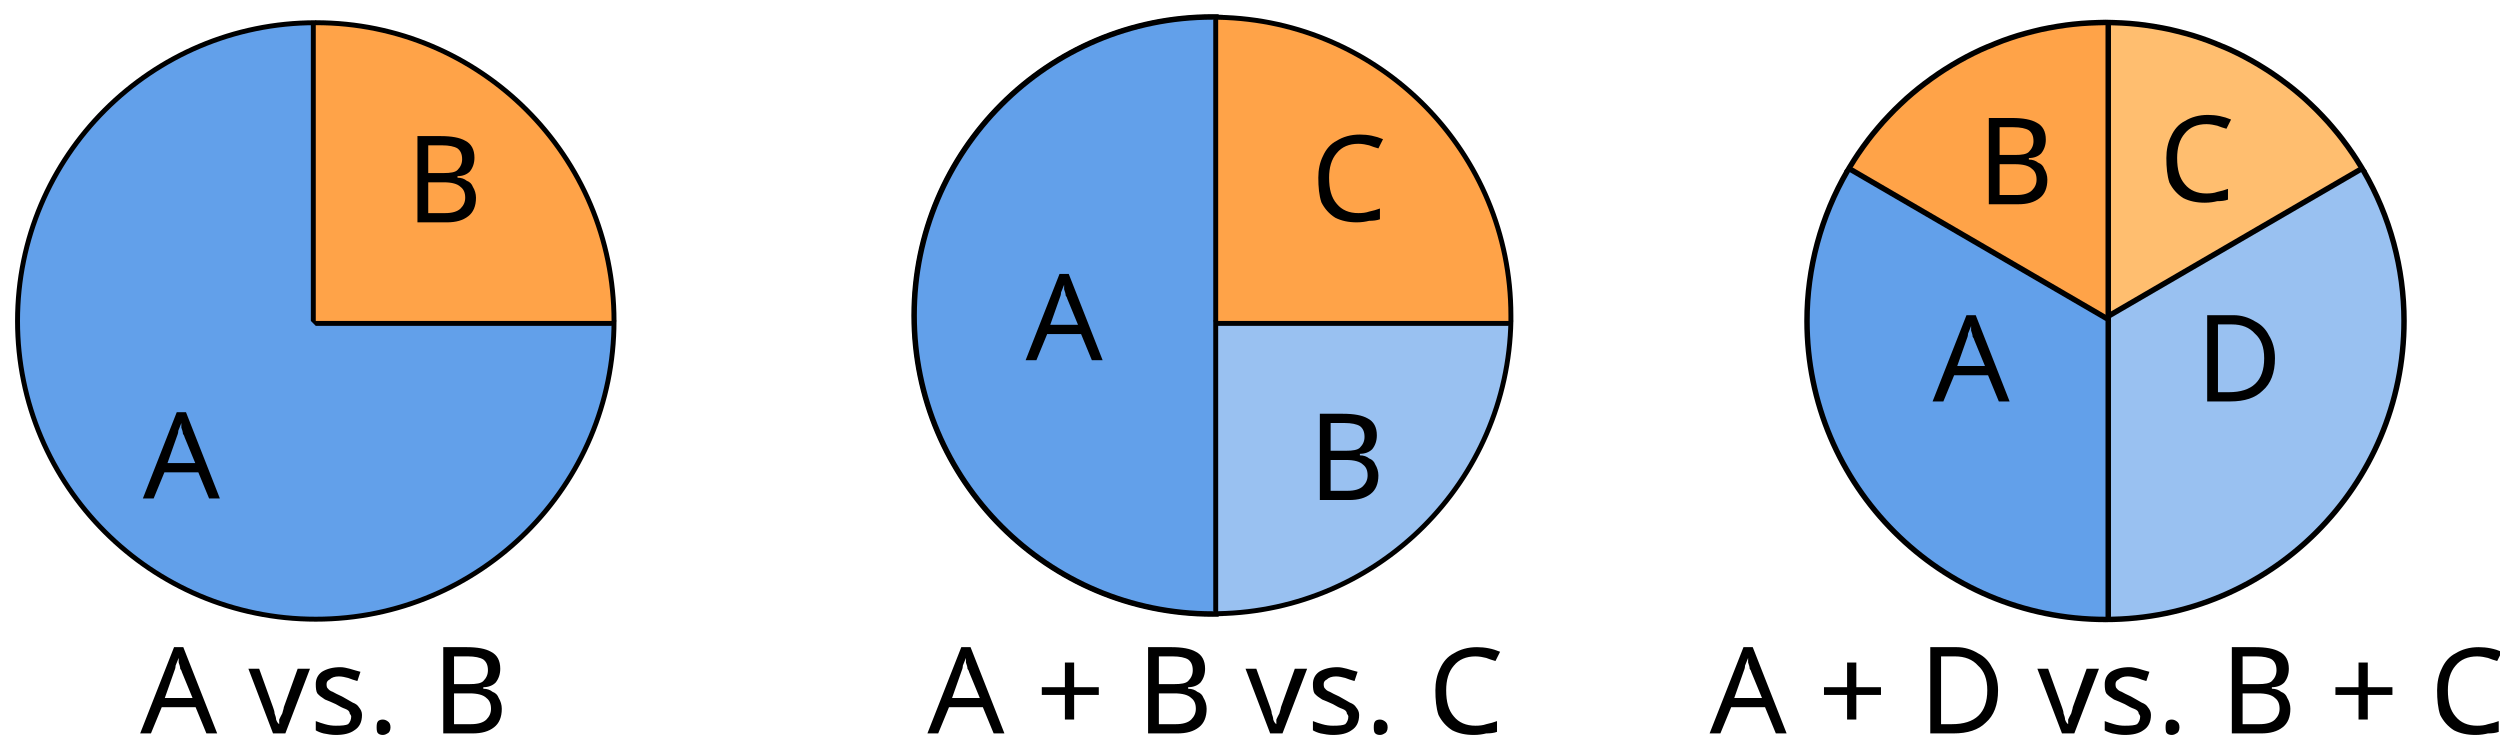
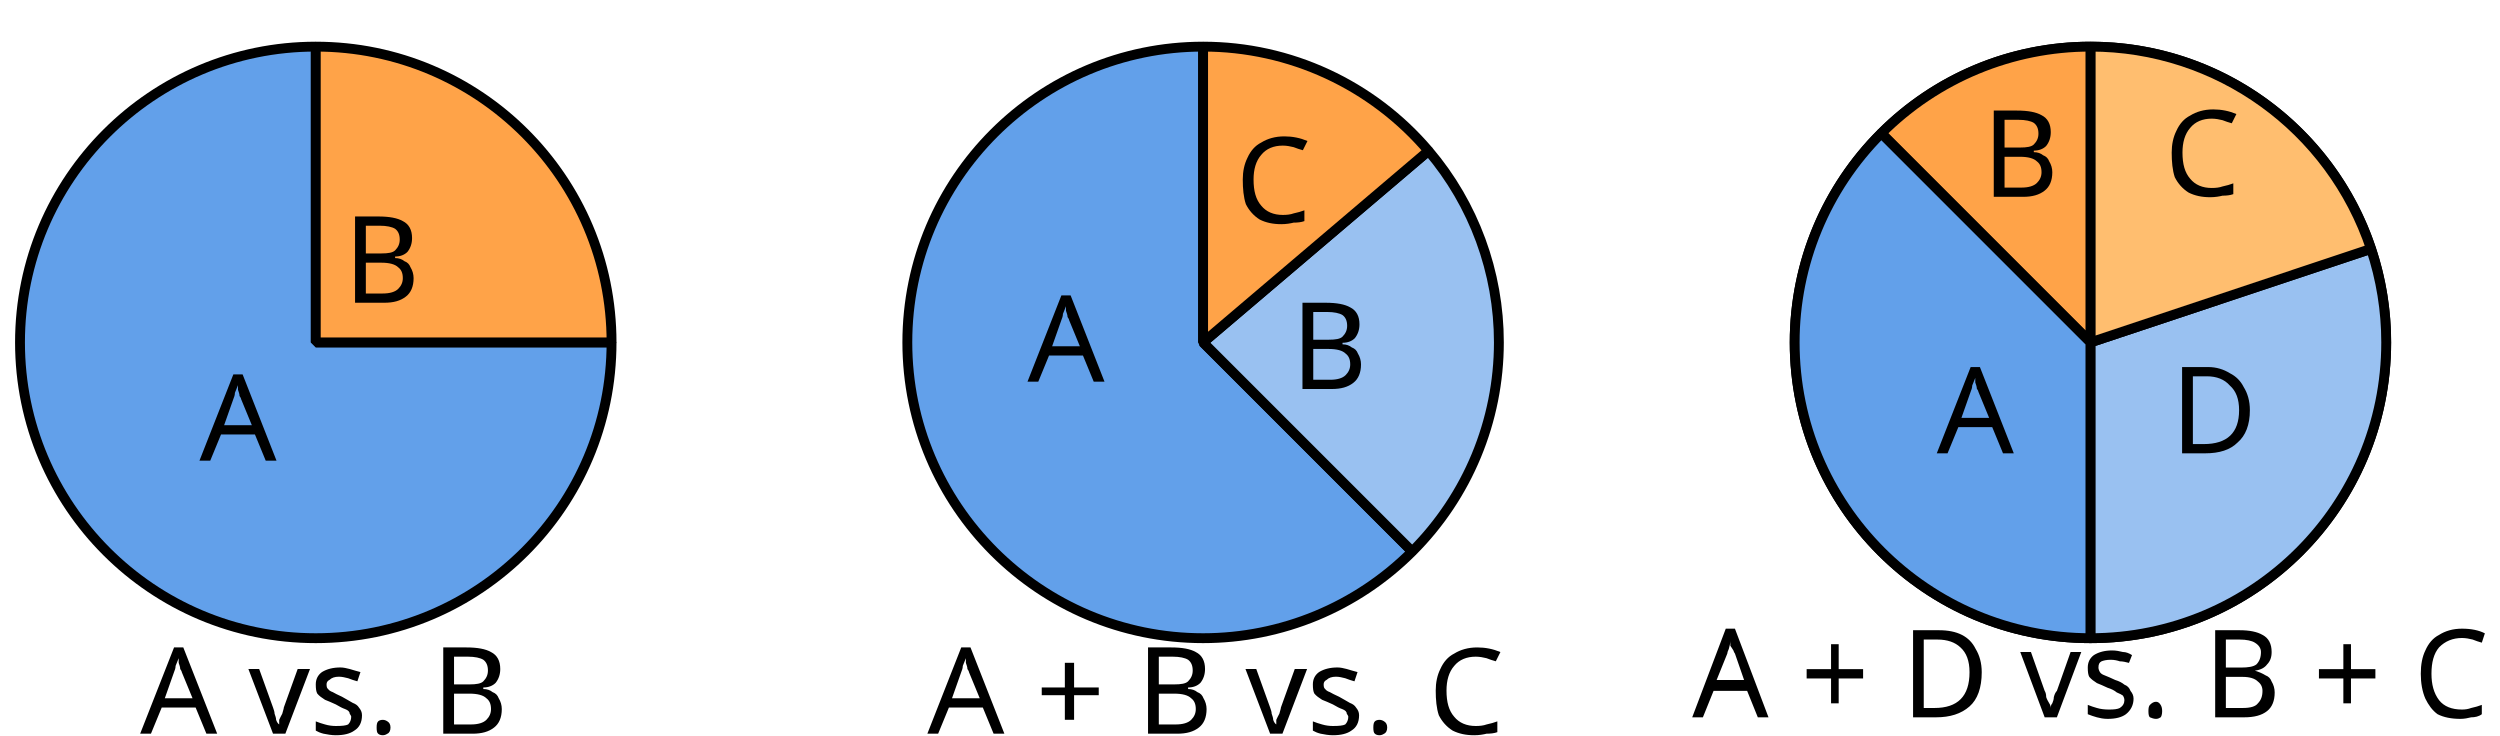
<svg xmlns="http://www.w3.org/2000/svg" width="6.339in" height="1.864in" viewBox="0 0 25.357 7.455" version="1.1" id="svg658" xml:space="preserve">
  <defs id="defs655" />
  <g id="layer1" style="display:inline" transform="translate(-6.797131,-1.527656)">
    <path d="M 0,0" id="path1721" style="fill:#ffa348" class="UnoptimicedTransforms" transform="translate(21.85206,8.982335)" />
    <path d="M 0,0" id="path1709" class="UnoptimicedTransforms" style="fill:#99c1f1" transform="translate(22.8017,8.982335)" />
    <text xml:space="preserve" style="font-size:1.222px;font-family:'Atkinson Hyperlegible';-inkscape-font-specification:'Atkinson Hyperlegible, Normal';fill:#000000;fill-opacity:0;fill-rule:nonzero;stroke:#000000;stroke-width:0.111;stroke-linecap:round;stroke-linejoin:bevel;paint-order:markers stroke fill" x="2.8" y="6" id="text2063" class="UnoptimicedTransforms">
      <tspan id="tspan2061" style="stroke-width:0.111" x="2.8" y="6" />
    </text>
    <path d="M 0,0" id="path3288" class="UnoptimicedTransforms" transform="translate(6.797131,8.982335)" />
-     <g id="g3730" transform="translate(6,-0.2176651)">
-       <g id="g3626">
-         <g id="g3593" transform="translate(-0.2)">
-           <path style="opacity:1;fill:#62a0ea;fill-opacity:1;fill-rule:nonzero;stroke:#000000;stroke-width:0.1;stroke-linecap:round;stroke-linejoin:bevel;stroke-dasharray:none;paint-order:markers stroke fill" d="m 4.2,2 a 3,3 0 0 0 -3,3 A 3,3 0 0 0 4.2,8 3,3 0 0 0 7.2,5 h -3 z" id="path3088" />
-           <path id="path3142" style="fill:#ffa348;fill-opacity:1;fill-rule:evenodd;stroke:#000000;stroke-width:0.1;stroke-linecap:round;stroke-linejoin:bevel;stroke-dasharray:none;paint-order:markers stroke fill" d="m 12,2 v 3 h 3 A 3,3 0 0 0 12,2 Z" class="UnoptimicedTransforms" transform="translate(-7.8)" />
-         </g>
-         <text xml:space="preserve" style="font-size:1.222px;font-family:'Atkinson Hyperlegible';-inkscape-font-specification:'Atkinson Hyperlegible, Normal';fill:#000000;fill-opacity:1;fill-rule:nonzero;stroke:none;stroke-width:0.111;stroke-linecap:round;stroke-linejoin:bevel;paint-order:markers stroke fill" x="2.247" y="6.8" id="text2879">
-           <tspan id="tspan2877" style="fill:#000000;fill-opacity:1;stroke:none;stroke-width:0.111" x="2.247" y="6.8">A</tspan>
-         </text>
-         <text xml:space="preserve" style="font-size:1.222px;font-family:'Atkinson Hyperlegible';-inkscape-font-specification:'Atkinson Hyperlegible, Normal';fill:#000000;fill-opacity:1;fill-rule:nonzero;stroke:none;stroke-width:0.111;stroke-linecap:round;stroke-linejoin:bevel;paint-order:markers stroke fill" x="4.907" y="4" id="text2883">
-           <tspan id="tspan2881" style="fill:#000000;fill-opacity:1;stroke:none;stroke-width:0.111" x="4.907" y="4">B</tspan>
-         </text>
-       </g>
-       <text xml:space="preserve" style="font-size:1.222px;font-family:'Atkinson Hyperlegible';-inkscape-font-specification:'Atkinson Hyperlegible, Normal';opacity:1;fill:#99c1f1;fill-opacity:1;fill-rule:nonzero;stroke:#000000;stroke-width:0.1;stroke-linecap:round;stroke-linejoin:bevel;stroke-dasharray:none;paint-order:markers stroke fill" x="2.219" y="9.185" id="text3589">
-         <tspan id="tspan3587" style="fill:#000000;stroke:none;stroke-width:0.1" x="2.219" y="9.185">A vs. B</tspan>
-       </text>
-     </g>
-     <g id="g3749" transform="translate(8.152888,-0.2176651)">
-       <g id="g3642">
-         <path d="m 5,8.889 a 3,3 0 0 0 -0.056,-5.697e-4 3,3 0 0 0 -3,3 3,3 0 0 0 3,3 A 3,3 0 0 0 5,14.888 Z" id="path1397" style="fill:#3584e4;stroke-width:0.1;stroke-dasharray:none" transform="translate(6,-6.944336)" class="UnoptimicedTransforms" />
-         <path d="m 11,1.945 a 3,3 0 0 0 -0.056,-5.697e-4 3,3 0 0 0 -3,3 3,3 0 0 0 3,3 A 3,3 0 0 0 11,7.944 Z" id="path3165" class="UnoptimicedTransforms" style="fill:#62a0ea;stroke:#000000;stroke-width:0.1;stroke-dasharray:none" />
-         <path d="M 7.944,11.944 H 5 v 2.944 a 3,3 0 0 0 2.944,-2.944 z" id="path1393" class="UnoptimicedTransforms" style="fill:#62a0ea" transform="translate(6,-6.944336)" />
-         <path d="m 5,8.889 v 3.055 h 2.944 a 3,3 0 0 0 6.51e-4,-0.056 A 3,3 0 0 0 5,8.889 Z" id="path1385" style="fill:#ffa348;fill-opacity:1" transform="translate(6,-6.944336)" class="UnoptimicedTransforms" />
-         <g id="g3602" transform="translate(0,-0.055664)">
-           <path style="fill:#62a0ea;fill-opacity:1;fill-rule:evenodd;stroke:#000000;stroke-width:0.112;stroke-linecap:round;stroke-linejoin:bevel;stroke-dasharray:none;paint-order:markers stroke fill" d="m 5,8.945 a 3,3 0 0 0 -0.056,-5.697e-4 3,3 0 0 0 -3,3 3,3 0 0 0 3,3 A 3,3 0 0 0 5,14.944 Z" transform="translate(6,-6.944336)" id="circle1319" class="UnoptimicedTransforms" />
-           <path id="path1375" style="fill:#99c1f1;fill-opacity:1;fill-rule:evenodd;stroke:#000000;stroke-width:0.1;stroke-linecap:round;stroke-linejoin:bevel;stroke-dasharray:none;paint-order:markers stroke fill" d="M 7.944,12 H 5 v 2.944 A 3,3 0 0 0 7.944,12 Z" transform="translate(6,-6.944336)" class="UnoptimicedTransforms" />
-           <path id="path1380" style="fill:#ffa348;fill-opacity:1;fill-rule:evenodd;stroke:#000000;stroke-width:0.1;stroke-linecap:round;stroke-linejoin:bevel;stroke-dasharray:none;paint-order:markers stroke fill" d="M 5,8.945 V 12 H 7.944 A 3,3 0 0 0 7.944,11.944 3,3 0 0 0 5,8.945 Z" transform="translate(6,-6.944336)" class="UnoptimicedTransforms" />
-         </g>
-         <text xml:space="preserve" style="font-size:1.222px;font-family:'Atkinson Hyperlegible';-inkscape-font-specification:'Atkinson Hyperlegible, Normal';fill:#000000;fill-opacity:1;fill-rule:nonzero;stroke:none;stroke-width:0.111;stroke-linecap:round;stroke-linejoin:bevel;paint-order:markers stroke fill" x="9.047" y="5.4" id="text2937">
-           <tspan id="tspan2935" style="fill:#000000;fill-opacity:1;stroke:none;stroke-width:0.111" x="9.047" y="5.4">A</tspan>
-         </text>
-         <text xml:space="preserve" style="font-size:1.222px;font-family:'Atkinson Hyperlegible';-inkscape-font-specification:'Atkinson Hyperlegible, Normal';fill:#000000;fill-opacity:1;fill-rule:nonzero;stroke:none;stroke-width:0.111;stroke-linecap:round;stroke-linejoin:bevel;paint-order:markers stroke fill" x="11.907" y="6.816" id="text2941">
-           <tspan id="tspan2939" style="fill:#000000;fill-opacity:1;stroke:none;stroke-width:0.111" x="11.907" y="6.816">B</tspan>
-         </text>
-         <text xml:space="preserve" style="font-size:1.222px;font-family:'Atkinson Hyperlegible';-inkscape-font-specification:'Atkinson Hyperlegible, Normal';fill:#000000;fill-opacity:1;fill-rule:nonzero;stroke:none;stroke-width:0.111;stroke-linecap:round;stroke-linejoin:bevel;paint-order:markers stroke fill" x="11.939" y="3.985" id="text2945">
-           <tspan id="tspan2943" style="stroke-width:0.111" x="11.939" y="3.985">C</tspan>
-         </text>
-       </g>
-       <text xml:space="preserve" style="font-size:1.222px;font-family:'Atkinson Hyperlegible';-inkscape-font-specification:'Atkinson Hyperlegible, Normal';opacity:1;fill:#99c1f1;fill-opacity:1;fill-rule:nonzero;stroke:#000000;stroke-width:0.1;stroke-linecap:round;stroke-linejoin:bevel;stroke-dasharray:none;paint-order:markers stroke fill" x="8.049" y="9.185" id="text3606">
-         <tspan id="tspan3604" style="fill:#000000;stroke:none;stroke-width:0.1" x="8.049" y="9.185">A + B vs. C</tspan>
-       </text>
-     </g>
-     <g id="g3768" transform="translate(10.15289,-0.2176651)">
-       <g id="g3718">
-         <g id="g3617" transform="translate(-0.2)">
-           <path style="fill:#ffbe6f;fill-opacity:1;fill-rule:evenodd;stroke:#000000;stroke-width:0.111;stroke-linecap:round;stroke-linejoin:bevel;paint-order:markers stroke fill" d="M 5,2 V 5 L 7.603,3.509 a 3,3 0 0 0 -0.031,-0.053 3,3 0 0 0 -0.002,-0.003 3,3 0 0 0 -0.041,-0.066 3,3 0 0 0 -0.003,-0.005 3,3 0 0 0 -0.042,-0.064 3,3 0 0 0 -0.003,-0.004 3,3 0 0 0 -0.044,-0.063 3,3 0 0 0 -0.002,-0.003 3,3 0 0 0 -0.047,-0.063 3,3 0 0 0 -0.001,-0.002 3,3 0 0 0 -0.047,-0.06 3,3 0 0 0 -0.005,-0.006 3,3 0 0 0 -0.049,-0.059 3,3 0 0 0 -7.325e-4,-8.138e-4 3,3 0 0 0 -0.052,-0.06 3,3 0 0 0 -0.002,-0.002 3,3 0 0 0 -0.054,-0.058 3,3 0 0 0 -0.001,-0.001 3,3 0 0 0 -0.056,-0.058 3,3 0 0 0 -0.058,-0.056 3,3 0 0 0 -0.001,-0.001 3,3 0 0 0 -0.058,-0.054 3,3 0 0 0 -0.002,-0.002 3,3 0 0 0 -0.06,-0.052 3,3 0 0 0 -8.138e-4,-7.325e-4 3,3 0 0 0 -0.057,-0.047 3,3 0 0 0 -0.009,-0.007 3,3 0 0 0 -0.059,-0.046 3,3 0 0 0 -0.002,-0.001 3,3 0 0 0 -0.063,-0.047 3,3 0 0 0 -0.003,-0.002 3,3 0 0 0 -0.063,-0.044 3,3 0 0 0 -0.004,-0.003 3,3 0 0 0 -0.064,-0.042 3,3 0 0 0 -0.005,-0.003 3,3 0 0 0 -0.066,-0.041 3,3 0 0 0 -0.003,-0.002 3,3 0 0 0 -0.067,-0.039 3,3 0 0 0 -0.001,-8.138e-4 3,3 0 0 0 -0.068,-0.037 3,3 0 0 0 -0.007,-0.004 3,3 0 0 0 -0.068,-0.035 3,3 0 0 0 -0.071,-0.034 3,3 0 0 0 -0.004,-0.002 3,3 0 0 0 -0.071,-0.031 3,3 0 0 0 -0.004,-0.001 3,3 0 0 0 -0.07,-0.029 3,3 0 0 0 -0.004,-0.002 3,3 0 0 0 -0.072,-0.028 3,3 0 0 0 -0.005,-0.002 3,3 0 0 0 -0.074,-0.026 3,3 0 0 0 -0.077,-0.025 3,3 0 0 0 -0.077,-0.022 3,3 0 0 0 -0.003,-8.138e-4 3,3 0 0 0 -0.077,-0.02 3,3 0 0 0 -0.079,-0.019 3,3 0 0 0 -0.075,-0.015 3,3 0 0 0 -0.012,-0.002 3,3 0 0 0 -0.073,-0.013 3,3 0 0 0 -0.074,-0.011 3,3 0 0 0 -0.013,-0.002 3,3 0 0 0 -0.002,-3.255e-4 3,3 0 0 0 -0.067,-0.008 3,3 0 0 0 -0.01,-0.001 3,3 0 0 0 -0.074,-0.007 3,3 0 0 0 -0.001,-8.14e-5 3,3 0 0 0 -0.078,-0.005 3,3 0 0 0 -0.006,-3.255e-4 3,3 0 0 0 -0.078,-0.003 A 3,3 0 0 0 5,2 Z" id="path3263" class="UnoptimicedTransforms" transform="translate(13.2)" />
-           <path id="path3361" style="fill:#99c1f1;fill-opacity:1;fill-rule:evenodd;stroke:#000000;stroke-width:0.111;stroke-linecap:round;stroke-linejoin:bevel;paint-order:markers stroke fill" d="M 5,5 2.407,3.491 A 3,3 0 0 0 2,5 3,3 0 0 0 5,8 Z" transform="matrix(-1,0,0,1,23.2,0)" class="UnoptimicedTransforms" />
-           <path style="fill:#ffa348;fill-opacity:1;fill-rule:evenodd;stroke:#000000;stroke-width:0.111;stroke-linecap:round;stroke-linejoin:bevel;paint-order:markers stroke fill" d="M 5,2 V 5 L 7.603,3.509 a 3,3 0 0 0 -0.031,-0.053 3,3 0 0 0 -0.002,-0.003 3,3 0 0 0 -0.041,-0.066 3,3 0 0 0 -0.003,-0.005 3,3 0 0 0 -0.042,-0.064 3,3 0 0 0 -0.003,-0.004 3,3 0 0 0 -0.044,-0.063 3,3 0 0 0 -0.002,-0.003 3,3 0 0 0 -0.047,-0.063 3,3 0 0 0 -0.001,-0.002 3,3 0 0 0 -0.047,-0.06 3,3 0 0 0 -0.005,-0.006 3,3 0 0 0 -0.049,-0.059 3,3 0 0 0 -7.325e-4,-8.138e-4 3,3 0 0 0 -0.052,-0.06 3,3 0 0 0 -0.002,-0.002 3,3 0 0 0 -0.054,-0.058 3,3 0 0 0 -0.001,-0.001 3,3 0 0 0 -0.056,-0.058 3,3 0 0 0 -0.058,-0.056 3,3 0 0 0 -0.001,-0.001 3,3 0 0 0 -0.058,-0.054 3,3 0 0 0 -0.002,-0.002 3,3 0 0 0 -0.06,-0.052 3,3 0 0 0 -8.138e-4,-7.325e-4 3,3 0 0 0 -0.057,-0.047 3,3 0 0 0 -0.009,-0.007 3,3 0 0 0 -0.059,-0.046 3,3 0 0 0 -0.002,-0.001 3,3 0 0 0 -0.063,-0.047 3,3 0 0 0 -0.003,-0.002 3,3 0 0 0 -0.063,-0.044 3,3 0 0 0 -0.004,-0.003 3,3 0 0 0 -0.064,-0.042 3,3 0 0 0 -0.005,-0.003 3,3 0 0 0 -0.066,-0.041 3,3 0 0 0 -0.003,-0.002 3,3 0 0 0 -0.067,-0.039 3,3 0 0 0 -0.001,-8.138e-4 3,3 0 0 0 -0.068,-0.037 3,3 0 0 0 -0.007,-0.004 3,3 0 0 0 -0.068,-0.035 3,3 0 0 0 -0.071,-0.034 3,3 0 0 0 -0.004,-0.002 3,3 0 0 0 -0.071,-0.031 3,3 0 0 0 -0.004,-0.001 3,3 0 0 0 -0.07,-0.029 3,3 0 0 0 -0.004,-0.002 3,3 0 0 0 -0.072,-0.028 3,3 0 0 0 -0.005,-0.002 3,3 0 0 0 -0.074,-0.026 3,3 0 0 0 -0.077,-0.025 3,3 0 0 0 -0.077,-0.022 3,3 0 0 0 -0.003,-8.138e-4 3,3 0 0 0 -0.077,-0.02 3,3 0 0 0 -0.079,-0.019 3,3 0 0 0 -0.075,-0.015 3,3 0 0 0 -0.012,-0.002 3,3 0 0 0 -0.073,-0.013 3,3 0 0 0 -0.074,-0.011 3,3 0 0 0 -0.013,-0.002 3,3 0 0 0 -0.002,-3.255e-4 3,3 0 0 0 -0.067,-0.008 3,3 0 0 0 -0.01,-0.001 3,3 0 0 0 -0.074,-0.007 3,3 0 0 0 -0.001,-8.14e-5 3,3 0 0 0 -0.078,-0.005 3,3 0 0 0 -0.006,-3.255e-4 3,3 0 0 0 -0.078,-0.003 A 3,3 0 0 0 5,2 Z" transform="matrix(-1,0,0,1,23.2,0)" id="path3365" class="UnoptimicedTransforms" />
-           <path id="path3367" style="fill:#62a0ea;fill-opacity:1;fill-rule:evenodd;stroke:#000000;stroke-width:0.111;stroke-linecap:round;stroke-linejoin:bevel;paint-order:markers stroke fill" d="M 5,5 2.407,3.491 A 3,3 0 0 0 2,5 3,3 0 0 0 5,8 Z" transform="translate(13.2)" class="UnoptimicedTransforms" />
-         </g>
-         <path d="M 0,0" id="path1713" class="UnoptimicedTransforms" style="display:inline;fill:#62a0ea" transform="translate(16.09836,1.745321)" />
-         <text xml:space="preserve" style="font-size:1.222px;font-family:'Atkinson Hyperlegible';-inkscape-font-specification:'Atkinson Hyperlegible, Normal';fill:#000000;fill-opacity:1;fill-rule:nonzero;stroke:none;stroke-width:0.111;stroke-linecap:round;stroke-linejoin:bevel;paint-order:markers stroke fill" x="16.247" y="5.818" id="text2978">
-           <tspan id="tspan2976" style="fill:#000000;fill-opacity:1;stroke:none;stroke-width:0.111" x="16.247" y="5.818">A</tspan>
-         </text>
-         <text xml:space="preserve" style="font-size:1.222px;font-family:'Atkinson Hyperlegible';-inkscape-font-specification:'Atkinson Hyperlegible, Normal';fill:#000000;fill-opacity:1;fill-rule:nonzero;stroke:none;stroke-width:0.111;stroke-linecap:round;stroke-linejoin:bevel;paint-order:markers stroke fill" x="18.539" y="3.785" id="text2986">
-           <tspan id="tspan2984" style="stroke-width:0.111" x="18.539" y="3.785">C</tspan>
-         </text>
-         <text xml:space="preserve" style="font-size:1.222px;font-family:'Atkinson Hyperlegible';-inkscape-font-specification:'Atkinson Hyperlegible, Normal';fill:#000000;fill-opacity:1;fill-rule:nonzero;stroke:none;stroke-width:0.111;stroke-linecap:round;stroke-linejoin:bevel;paint-order:markers stroke fill" x="16.69" y="3.816" id="text2982">
-           <tspan id="tspan2980" style="fill:#000000;fill-opacity:1;stroke:none;stroke-width:0.111" x="16.69" y="3.816">B</tspan>
-         </text>
-         <text xml:space="preserve" style="font-size:1.222px;font-family:'Atkinson Hyperlegible';-inkscape-font-specification:'Atkinson Hyperlegible, Normal';fill:#000000;fill-opacity:1;fill-rule:nonzero;stroke:none;stroke-width:0.111;stroke-linecap:round;stroke-linejoin:bevel;paint-order:markers stroke fill" x="18.907" y="5.816" id="text3377">
-           <tspan id="tspan3375" style="stroke-width:0.111" x="18.907" y="5.816">D</tspan>
-         </text>
-       </g>
-       <text xml:space="preserve" style="font-size:1.222px;font-family:'Atkinson Hyperlegible';-inkscape-font-specification:'Atkinson Hyperlegible, Normal';opacity:1;fill:#000000;fill-opacity:1;fill-rule:nonzero;stroke:none;stroke-width:0.1;stroke-linecap:round;stroke-linejoin:bevel;stroke-dasharray:none;paint-order:markers stroke fill" x="13.986" y="9.185" id="text3610">
-         <tspan id="tspan3608" style="stroke-width:0.1" x="13.986" y="9.185">A + D vs. B + C</tspan>
-       </text>
-     </g>
+     <text xml:space="preserve" style="font-size:1.222px;font-family:'Atkinson Hyperlegible';-inkscape-font-specification:'Atkinson Hyperlegible, Normal';fill:#99c1f1;fill-opacity:1;fill-rule:nonzero;stroke:#000000;stroke-width:0.1;stroke-linecap:round;stroke-linejoin:bevel;stroke-dasharray:none;paint-order:markers stroke fill" x="8.219" y="8.968" id="text3589">
+       <tspan id="tspan3587" style="fill:#000000;stroke:none;stroke-width:0.1" x="8.219" y="8.968">A vs. B</tspan>
+     </text>
+     <path id="circle1570" style="fill:#62a0ea;fill-opacity:1;stroke:#000000;stroke-width:0.1;stroke-dasharray:none;stroke-linejoin:bevel" d="m 10,2 a 3,3 0 0 0 -3,3 3,3 0 0 0 3,3 3,3 0 0 0 3,-3 h -3 z" />
+     <path id="path1708" style="fill:#ffa348;fill-opacity:1;stroke:#000000;stroke-width:0.1;stroke-dasharray:none;stroke-linejoin:bevel" d="m 10,2 v 3 h 3 a 3,3 0 0 0 -3,-3 z" />
+     <text xml:space="preserve" style="font-size:1.222px;font-family:'Atkinson Hyperlegible';-inkscape-font-specification:'Atkinson Hyperlegible, Normal';fill:#000000;fill-opacity:1;fill-rule:nonzero;stroke:none;stroke-width:0.111;stroke-linecap:round;stroke-linejoin:bevel;paint-order:markers stroke fill" x="8.82" y="6.2" id="text2879">
+       <tspan id="tspan2877" style="fill:#000000;fill-opacity:1;stroke:none;stroke-width:0.111" x="8.82" y="6.2">A</tspan>
+     </text>
+     <text xml:space="preserve" style="font-size:1.222px;font-family:'Atkinson Hyperlegible';-inkscape-font-specification:'Atkinson Hyperlegible, Normal';fill:#000000;fill-opacity:1;fill-rule:nonzero;stroke:none;stroke-width:0.111;stroke-linecap:round;stroke-linejoin:bevel;paint-order:markers stroke fill" x="10.272" y="4.6" id="text2883">
+       <tspan id="tspan2881" style="fill:#000000;fill-opacity:1;stroke:none;stroke-width:0.111" x="10.272" y="4.6">B</tspan>
+     </text>
+     <path id="path1763" style="fill:#62a0ea;fill-opacity:1;stroke:#000000;stroke-width:0.1;stroke-dasharray:none;stroke-linecap:butt;stroke-linejoin:bevel" d="M 21.121,7.121 19,5 v -3 a 3,3 0 0 0 -3,3 3,3 0 0 0 3,3 3,3 0 0 0 2.121,-0.879 z" />
+     <path id="path1912" style="fill:#99c1f1;fill-opacity:1;stroke:#000000;stroke-width:0.1;stroke-dasharray:none;stroke-linecap:butt;stroke-linejoin:bevel" d="M 21.286,3.057 19,5 21.121,7.121 A 3,3 0 0 0 22,5 3,3 0 0 0 21.286,3.057 Z" />
+     <path id="path1909" style="fill:#ffa348;fill-opacity:1;stroke:#000000;stroke-width:0.1;stroke-dasharray:none;stroke-linecap:butt;stroke-linejoin:bevel" d="m 19,2 v 3 L 21.286,3.057 A 3,3 0 0 0 19,2 Z" />
+     <text xml:space="preserve" style="font-size:1.222px;font-family:'Atkinson Hyperlegible';-inkscape-font-specification:'Atkinson Hyperlegible, Normal';fill:#000000;fill-opacity:1;fill-rule:nonzero;stroke:none;stroke-width:0.1;stroke-linecap:round;stroke-linejoin:bevel;stroke-dasharray:none;paint-order:markers stroke fill" x="17.22" y="5.4" id="text2937">
+       <tspan id="tspan2935" style="fill:#000000;fill-opacity:1;stroke:none;stroke-width:0.1;stroke-dasharray:none" x="17.22" y="5.4">A</tspan>
+     </text>
+     <text xml:space="preserve" style="font-size:1.222px;font-family:'Atkinson Hyperlegible';-inkscape-font-specification:'Atkinson Hyperlegible, Normal';fill:#000000;fill-opacity:1;fill-rule:nonzero;stroke:none;stroke-width:0.1;stroke-linecap:round;stroke-linejoin:bevel;stroke-dasharray:none;paint-order:markers stroke fill" x="19.881" y="5.473" id="text2941">
+       <tspan id="tspan2939" style="fill:#000000;fill-opacity:1;stroke:none;stroke-width:0.1;stroke-dasharray:none" x="19.881" y="5.473">B</tspan>
+     </text>
+     <text xml:space="preserve" style="font-size:1.222px;font-family:'Atkinson Hyperlegible';-inkscape-font-specification:'Atkinson Hyperlegible, Normal';fill:#000000;fill-opacity:1;fill-rule:nonzero;stroke:none;stroke-width:0.1;stroke-linecap:round;stroke-linejoin:bevel;stroke-dasharray:none;paint-order:markers stroke fill" x="19.325" y="3.788" id="text2945">
+       <tspan id="tspan2943" style="stroke-width:0.1;stroke-dasharray:none" x="19.325" y="3.788">C</tspan>
+     </text>
+     <text xml:space="preserve" style="font-size:1.222px;font-family:'Atkinson Hyperlegible';-inkscape-font-specification:'Atkinson Hyperlegible, Normal';fill:#99c1f1;fill-opacity:1;fill-rule:nonzero;stroke:#000000;stroke-width:0.1;stroke-linecap:round;stroke-linejoin:bevel;stroke-dasharray:none;paint-order:markers stroke fill" x="16.202" y="8.968" id="text3606">
+       <tspan id="tspan3604" style="fill:#000000;stroke:none;stroke-width:0.1" x="16.202" y="8.968">A + B vs. C</tspan>
+     </text>
+     <g id="g1487" />
+     <circle style="fill:#62a0ea;fill-opacity:1;stroke:#000000;stroke-width:0.1;stroke-dasharray:none;stroke-linejoin:bevel" id="path589" cx="28" cy="5" r="3" />
+     <path id="circle1427" style="fill:#99c1f1;fill-opacity:1;stroke:#000000;stroke-width:0.1;stroke-dasharray:none;stroke-linejoin:bevel" d="m 30.846,4.051 -2.846,0.949 v 3 a 3,3 0 0 0 3,-3 3,3 0 0 0 -0.154,-0.949 z" />
+     <path id="circle1432" style="fill:#ffbe6f;fill-opacity:1;stroke:#000000;stroke-width:0.1;stroke-dasharray:none;stroke-linejoin:bevel" d="m 28,2 v 3 l 2.846,-0.949 a 3,3 0 0 0 -2.846,-2.051 z" />
+     <path id="circle1437" style="fill:#ffa348;fill-opacity:1;stroke:#000000;stroke-width:0.1;stroke-dasharray:none;stroke-linejoin:bevel" d="m 28,2 c -0.796,-9e-6 -1.559,0.316 -2.121,0.879 l 2.121,2.121 z" />
+     <path id="circle1442" style="fill:#62a0ea;fill-opacity:1;stroke:#000000;stroke-width:0.1;stroke-dasharray:none;stroke-linejoin:bevel" d="m 25.879,2.879 a 3,3 0 0 0 -0.879,2.121 3,3 0 0 0 3,3 v -3 z" />
+     <g id="g3617" transform="translate(9.975913,0.1079968)" style="stroke-width:0.1;stroke-dasharray:none" />
+     <text xml:space="preserve" style="font-size:1.222px;font-family:'Atkinson Hyperlegible';-inkscape-font-specification:'Atkinson Hyperlegible, Normal';fill:#000000;fill-opacity:1;fill-rule:nonzero;stroke:none;stroke-width:0.1;stroke-linecap:round;stroke-linejoin:bevel;stroke-dasharray:none;paint-order:markers stroke fill" x="26.443" y="6.126" id="text2978">
+       <tspan id="tspan2976" style="fill:#000000;fill-opacity:1;stroke:none;stroke-width:0.1;stroke-dasharray:none" x="26.443" y="6.126">A</tspan>
+     </text>
+     <text xml:space="preserve" style="font-size:1.222px;font-family:'Atkinson Hyperlegible';-inkscape-font-specification:'Atkinson Hyperlegible, Normal';fill:#000000;fill-opacity:1;fill-rule:nonzero;stroke:none;stroke-width:0.1;stroke-linecap:round;stroke-linejoin:bevel;stroke-dasharray:none;paint-order:markers stroke fill" x="28.748" y="3.513" id="text2986">
+       <tspan id="tspan2984" style="stroke-width:0.1;stroke-dasharray:none" x="28.748" y="3.513">C</tspan>
+     </text>
+     <text xml:space="preserve" style="font-size:1.222px;font-family:'Atkinson Hyperlegible';-inkscape-font-specification:'Atkinson Hyperlegible, Normal';fill:#000000;fill-opacity:1;fill-rule:nonzero;stroke:none;stroke-width:0.1;stroke-linecap:round;stroke-linejoin:bevel;stroke-dasharray:none;paint-order:markers stroke fill" x="26.895" y="3.526" id="text2982">
+       <tspan id="tspan2980" style="fill:#000000;fill-opacity:1;stroke:none;stroke-width:0.1;stroke-dasharray:none" x="26.895" y="3.526">B</tspan>
+     </text>
+     <text xml:space="preserve" style="font-size:1.222px;font-family:'Atkinson Hyperlegible';-inkscape-font-specification:'Atkinson Hyperlegible, Normal';fill:#000000;fill-opacity:1;fill-rule:nonzero;stroke:none;stroke-width:0.1;stroke-linecap:round;stroke-linejoin:bevel;stroke-dasharray:none;paint-order:markers stroke fill" x="28.805" y="6.126" id="text3377">
+       <tspan id="tspan3375" style="stroke-width:0.1;stroke-dasharray:none" x="28.805" y="6.126">D</tspan>
+     </text>
+     <text xml:space="preserve" style="font-size:1.234px;font-family:'Atkinson Hyperlegible';-inkscape-font-specification:'Atkinson Hyperlegible, Normal';fill:#000000;fill-opacity:1;fill-rule:nonzero;stroke:none;stroke-width:0.1;stroke-linecap:round;stroke-linejoin:bevel;stroke-dasharray:none;paint-order:markers stroke fill" x="24.19" y="8.716" id="text3610" transform="scale(0.9904693,1.009622)">
+       <tspan id="tspan3608" style="stroke-width:0.1;stroke-dasharray:none" x="24.19" y="8.716">A + D vs. B + C</tspan>
+     </text>
  </g>
</svg>
